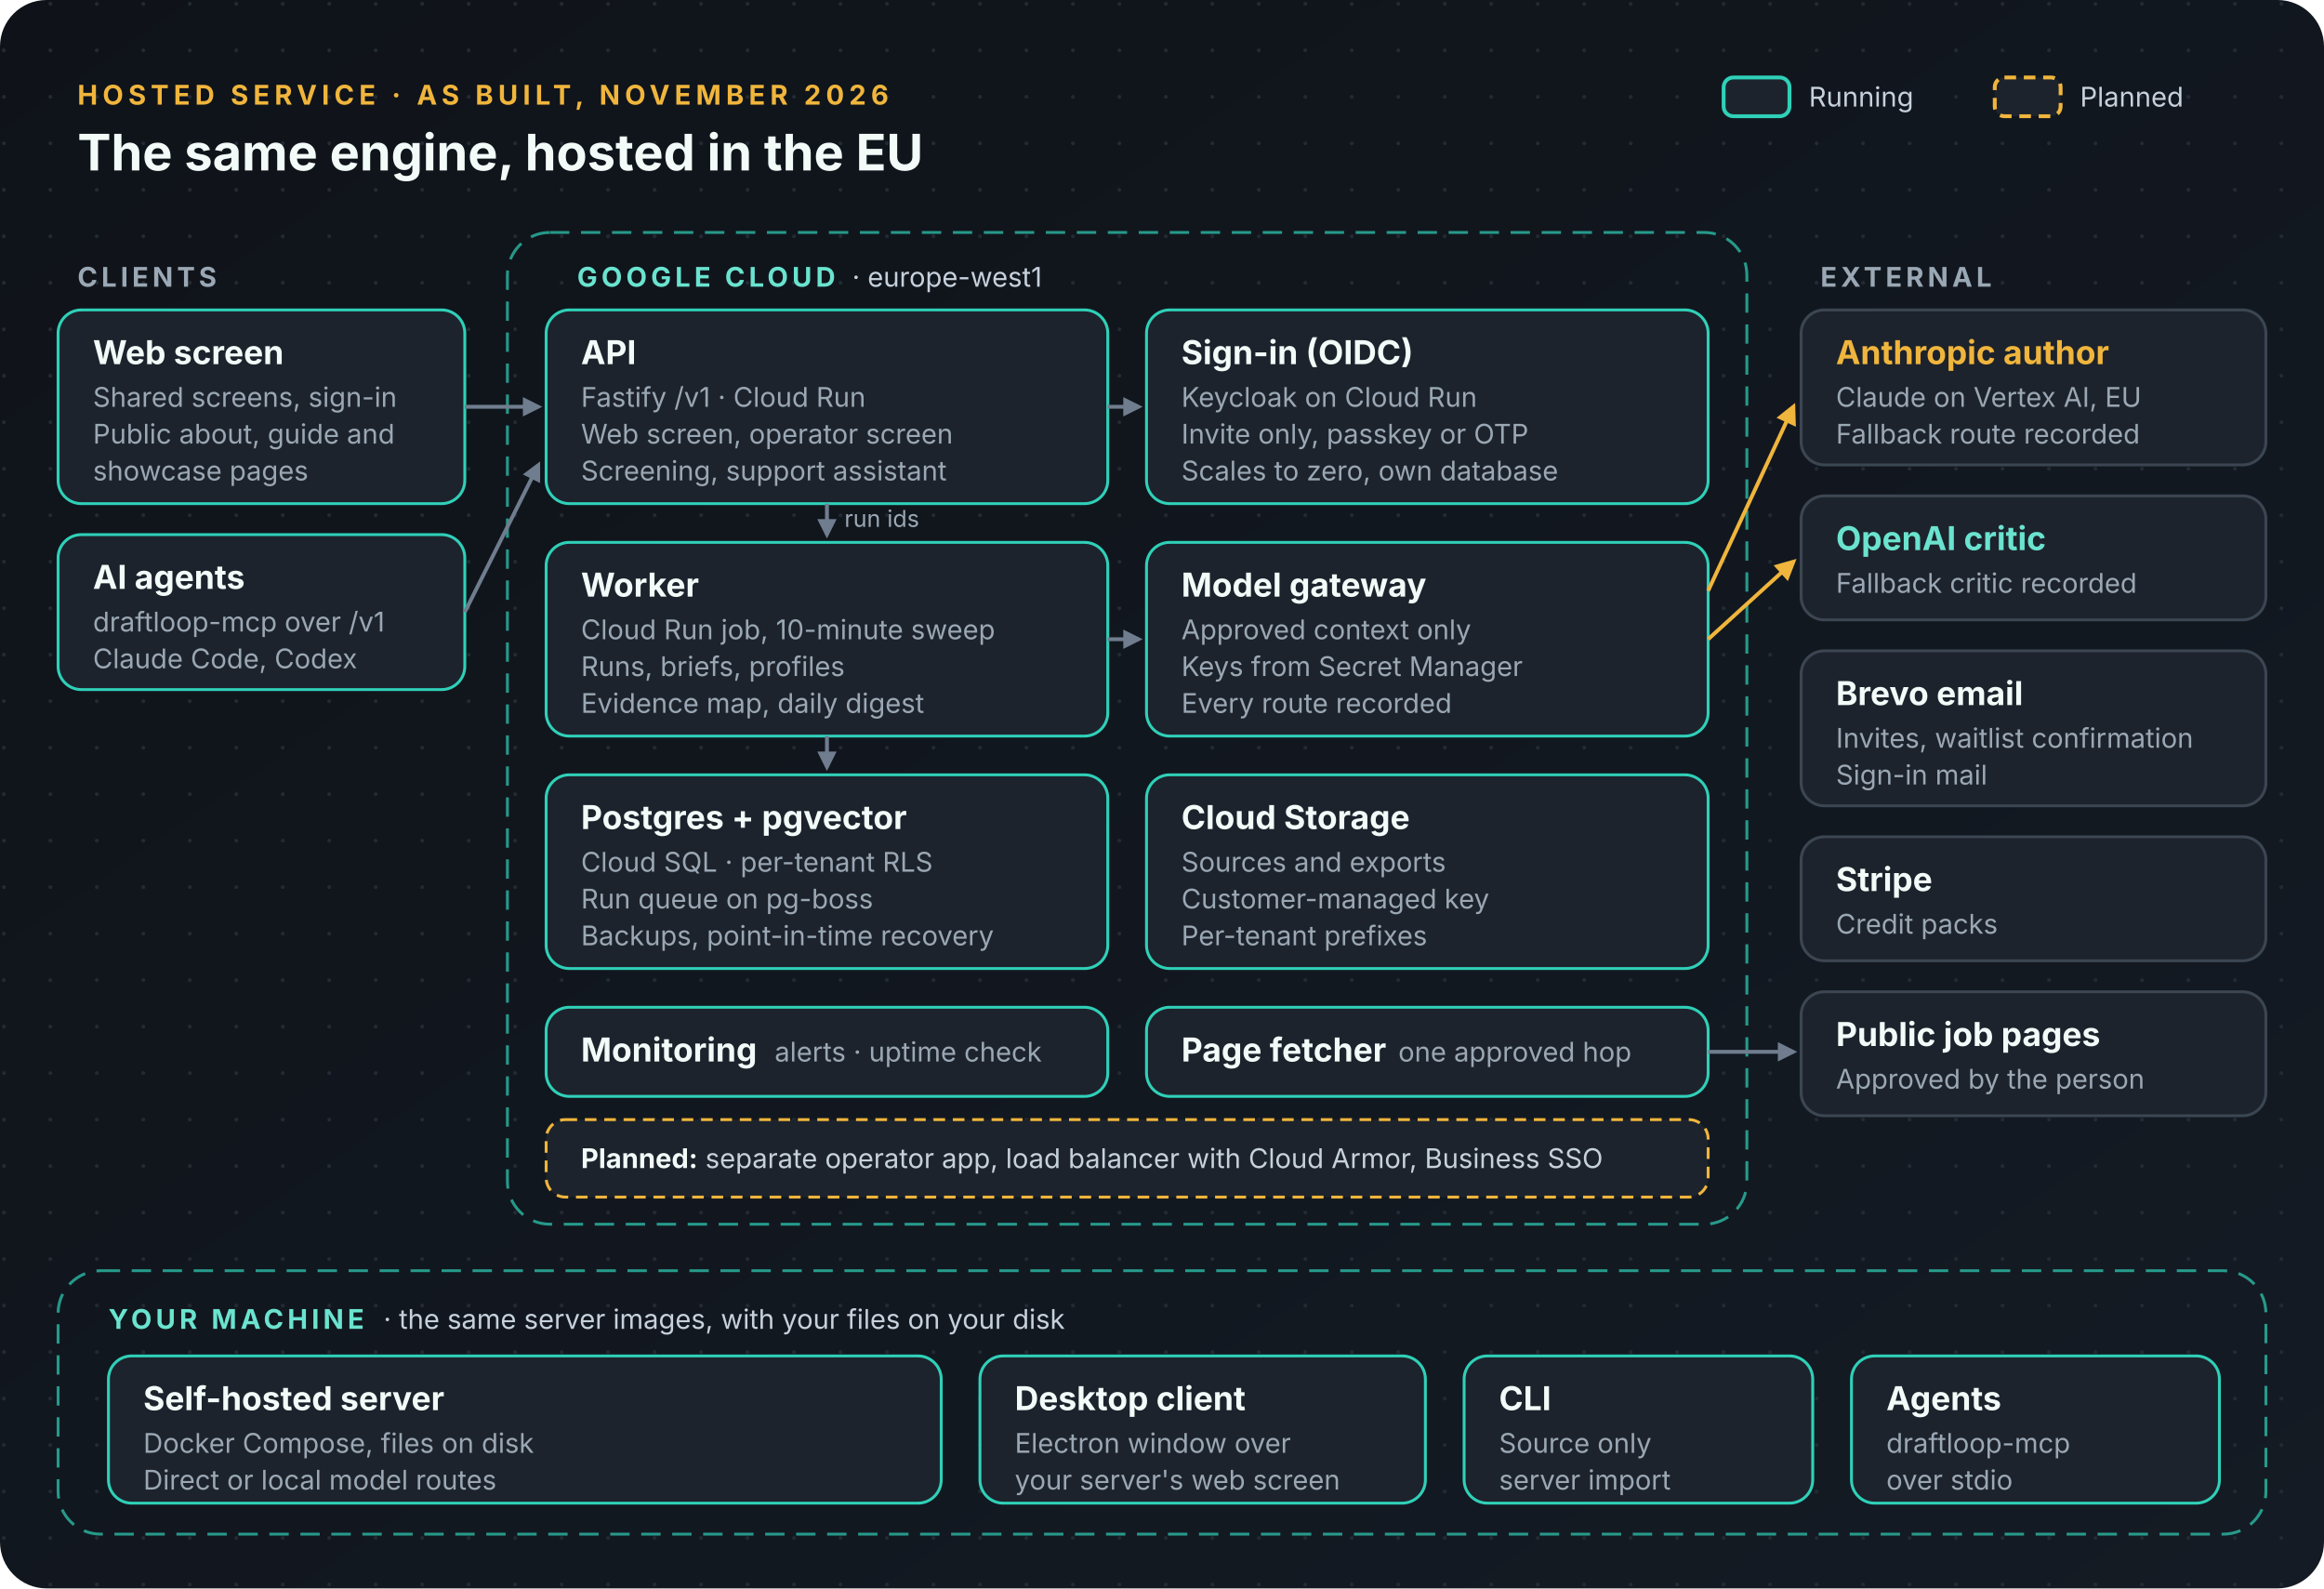
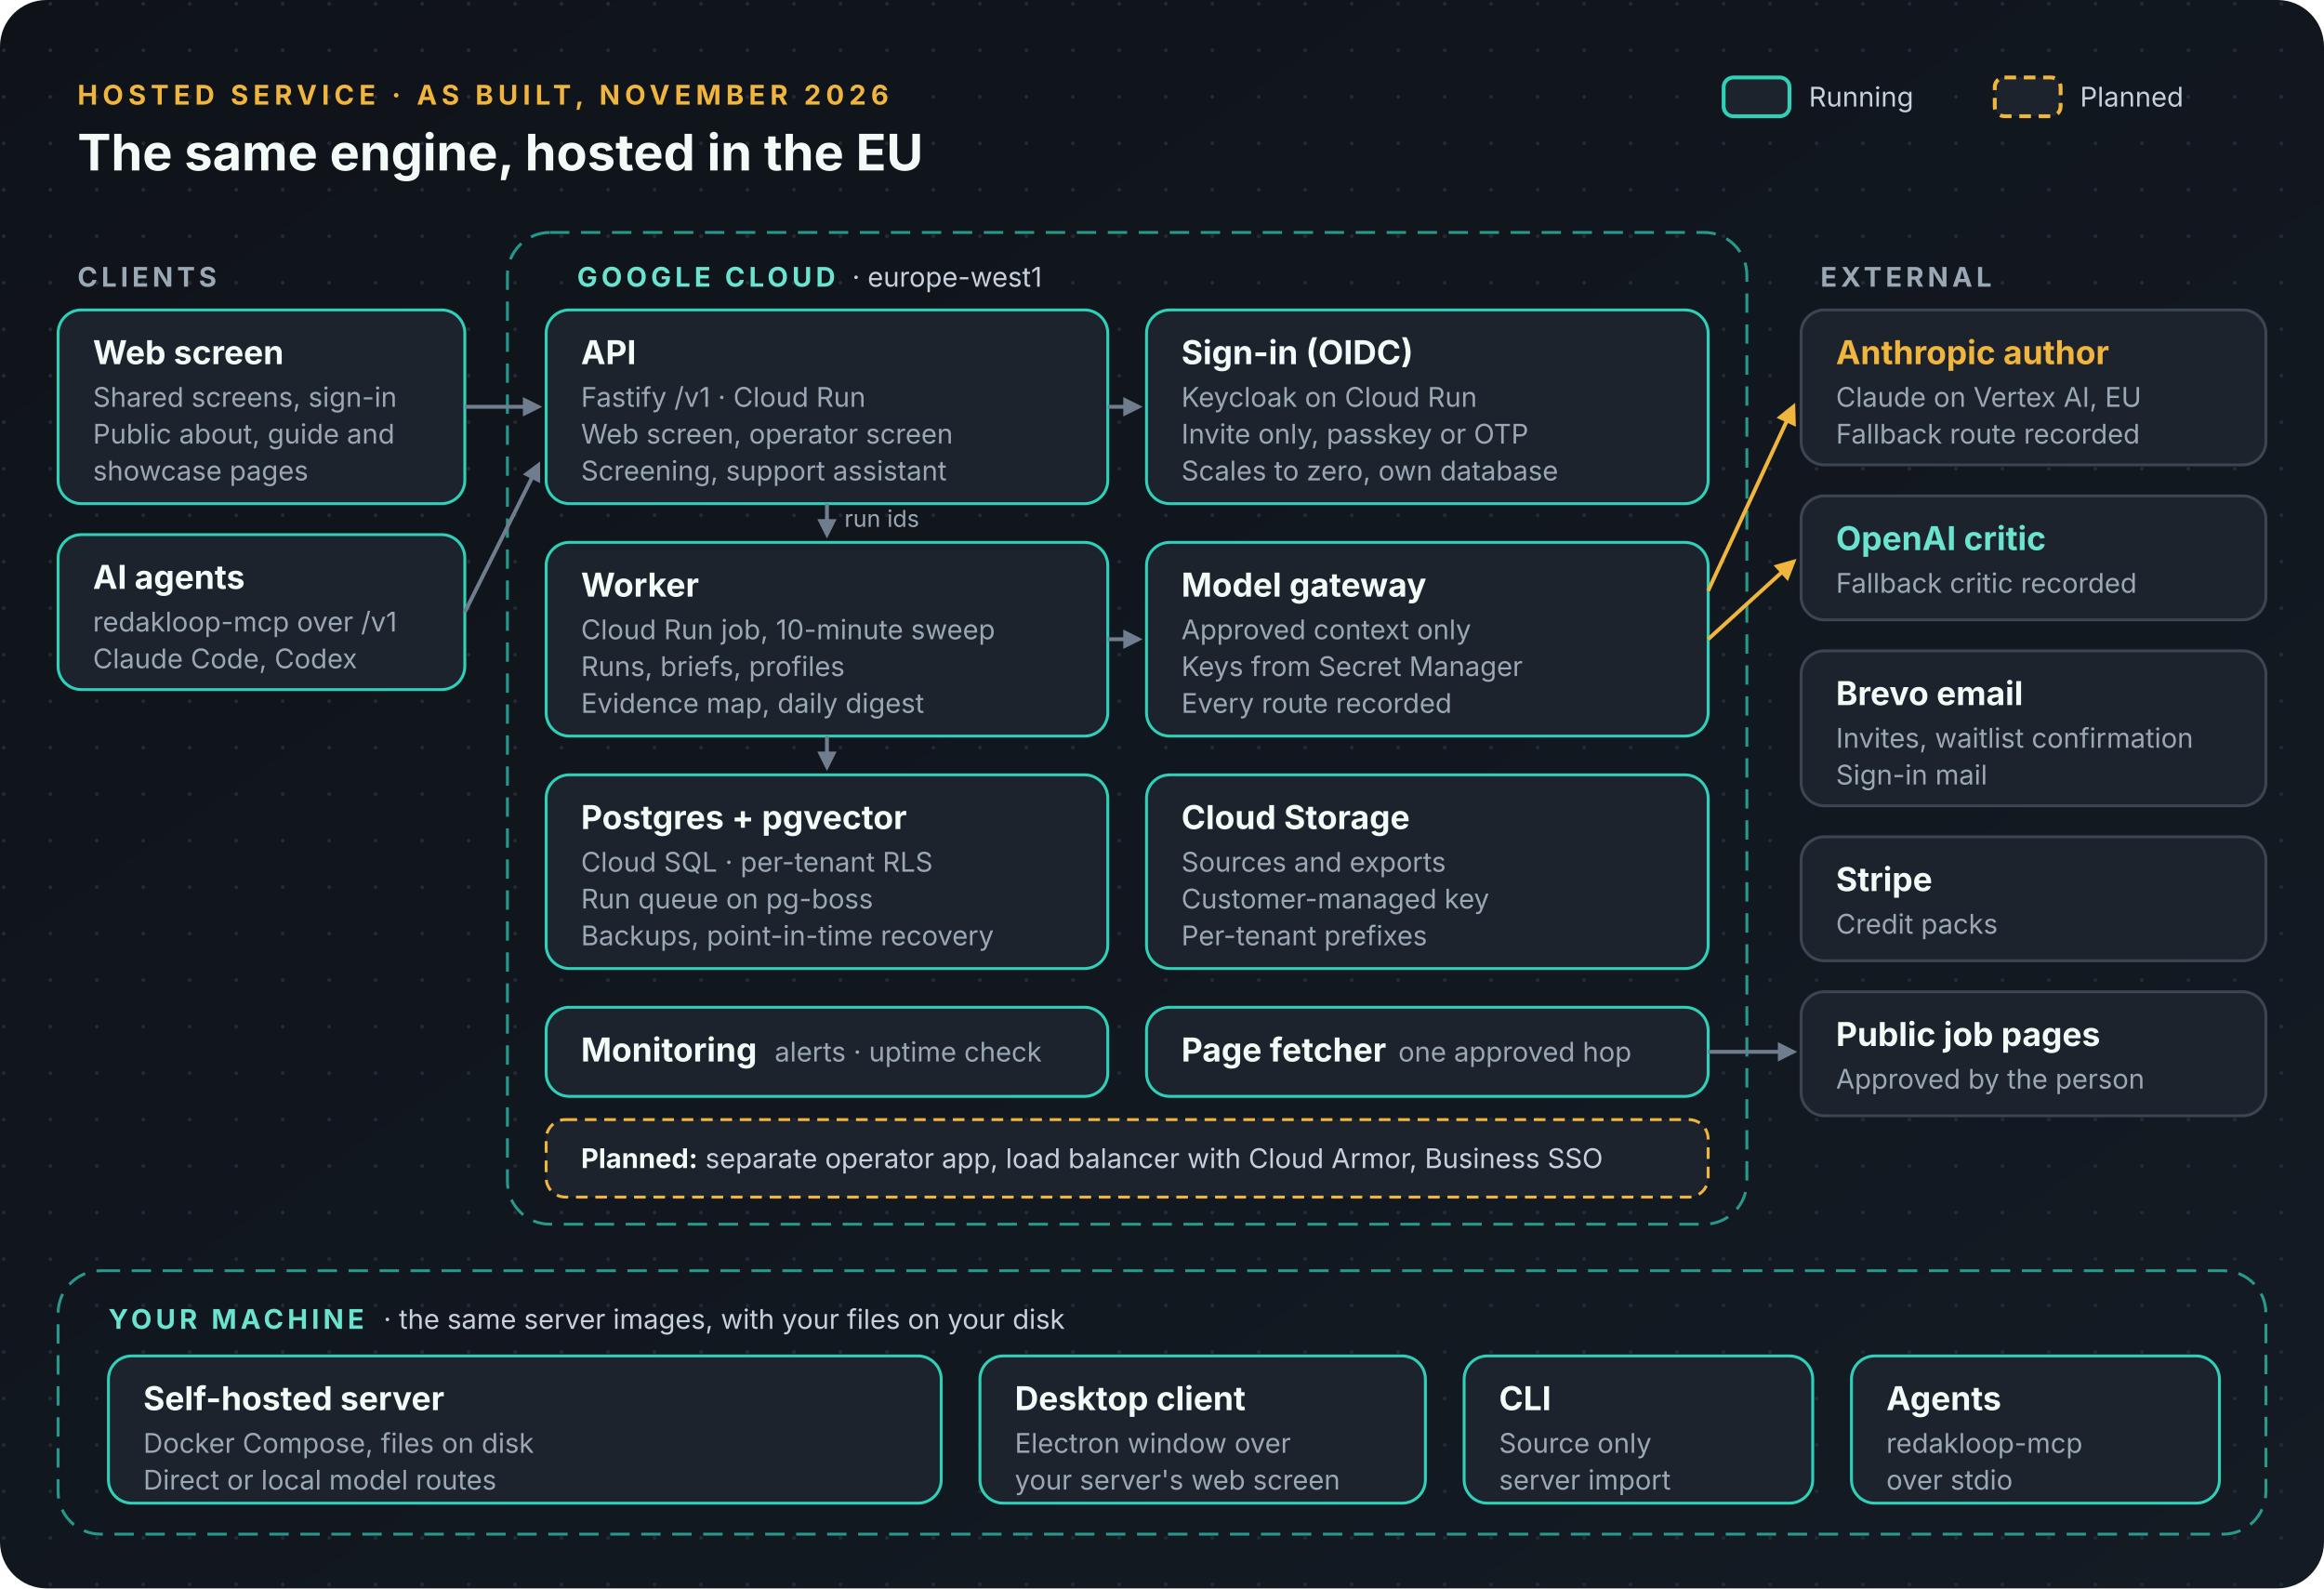
<svg xmlns="http://www.w3.org/2000/svg" width="1200" height="820" viewBox="0 0 1200 820" role="img" aria-labelledby="title desc">
  <defs>
    <linearGradient id="bg" x1="0" y1="0" x2="1" y2="1">
      <stop offset="0" stop-color="#0f1319" />
      <stop offset="1" stop-color="#141b24" />
    </linearGradient>
    <pattern id="dots" width="24" height="24" patternUnits="userSpaceOnUse">
      <circle cx="2" cy="2" r="1" fill="#232a33" />
    </pattern>
    <marker id="arrow" viewBox="0 0 10 10" refX="8" refY="5" markerWidth="10" markerHeight="10" markerUnits="userSpaceOnUse" orient="auto">
      <path d="M0 0 L10 5 L0 10 z" fill="#6f7d8e" />
    </marker>
    <marker id="arrowAmber" viewBox="0 0 10 10" refX="8" refY="5" markerWidth="11" markerHeight="11" markerUnits="userSpaceOnUse" orient="auto">
      <path d="M0 0 L10 5 L0 10 z" fill="#f0b53c" />
    </marker>
  </defs>
  <rect width="1200" height="820" rx="24" fill="url(#bg)" />
  <rect width="1200" height="820" rx="24" fill="url(#dots)" />
  <g font-family="Inter, 'Segoe UI', 'Helvetica Neue', Helvetica, Arial, sans-serif">
    <text x="40" y="54" font-size="14" fill="#f0b53c" font-weight="700" letter-spacing="2.5">HOSTED SERVICE · AS BUILT, NOVEMBER 2026</text>
    <text x="40" y="88" font-size="26" fill="#f2fbf8" font-weight="700">The same engine, hosted in the EU</text>
    <rect x="890" y="40" width="34" height="20" rx="5" fill="#1d232c" stroke="#2fd0b8" stroke-width="2" />
    <text x="934" y="55" font-size="14" fill="#c6d1dc">Running</text>
    <rect x="1030" y="40" width="34" height="20" rx="5" fill="#1d232c" stroke="#f0b53c" stroke-width="2" stroke-dasharray="6 4" />
    <text x="1074" y="55" font-size="14" fill="#c6d1dc">Planned</text>
    <text x="40" y="148" font-size="14" fill="#9aa7b4" font-weight="700" letter-spacing="2">CLIENTS</text>
    <rect x="30" y="160" width="210" height="100" rx="12" fill="#1d232c" stroke="#2fd0b8" stroke-width="1.5" />
    <text x="48" y="188" font-size="17" font-weight="700" fill="#f2fbf8">Web screen</text>
    <text x="48" y="210" font-size="14" fill="#9aa7b4">Shared screens, sign-in</text>
    <text x="48" y="229" font-size="14" fill="#9aa7b4">Public about, guide and</text>
    <text x="48" y="248" font-size="14" fill="#9aa7b4">showcase pages</text>
    <rect x="30" y="276" width="210" height="80" rx="12" fill="#1d232c" stroke="#2fd0b8" stroke-width="1.5" />
    <text x="48" y="304" font-size="17" font-weight="700" fill="#f2fbf8">AI agents</text>
-     <text x="48" y="326" font-size="14" fill="#9aa7b4">draftloop-mcp over /v1</text>
+     <text x="48" y="326" font-size="14" fill="#9aa7b4">redakloop-mcp over /v1</text>
    <text x="48" y="345" font-size="14" fill="#9aa7b4">Claude Code, Codex</text>
    <rect x="262" y="120" width="640" height="512" rx="22" fill="none" stroke="#2fd0b8" stroke-width="1.5" stroke-dasharray="10 6" opacity="0.7" />
    <text x="298" y="148" font-size="14" fill="#6ae3cf" font-weight="700" letter-spacing="2">GOOGLE CLOUD</text>
    <text x="440" y="148" font-size="14" fill="#c6d1dc">· europe-west1</text>
    <rect x="282" y="160" width="290" height="100" rx="12" fill="#1d232c" stroke="#2fd0b8" stroke-width="1.5" />
    <text x="300" y="188" font-size="17" font-weight="700" fill="#f2fbf8">API</text>
    <text x="300" y="210" font-size="14" fill="#9aa7b4">Fastify /v1 · Cloud Run</text>
    <text x="300" y="229" font-size="14" fill="#9aa7b4">Web screen, operator screen</text>
    <text x="300" y="248" font-size="14" fill="#9aa7b4">Screening, support assistant</text>
    <rect x="592" y="160" width="290" height="100" rx="12" fill="#1d232c" stroke="#2fd0b8" stroke-width="1.5" />
    <text x="610" y="188" font-size="17" font-weight="700" fill="#f2fbf8">Sign-in (OIDC)</text>
    <text x="610" y="210" font-size="14" fill="#9aa7b4">Keycloak on Cloud Run</text>
    <text x="610" y="229" font-size="14" fill="#9aa7b4">Invite only, passkey or OTP</text>
    <text x="610" y="248" font-size="14" fill="#9aa7b4">Scales to zero, own database</text>
    <rect x="282" y="280" width="290" height="100" rx="12" fill="#1d232c" stroke="#2fd0b8" stroke-width="1.5" />
    <text x="300" y="308" font-size="17" font-weight="700" fill="#f2fbf8">Worker</text>
    <text x="300" y="330" font-size="14" fill="#9aa7b4">Cloud Run job, 10-minute sweep</text>
    <text x="300" y="349" font-size="14" fill="#9aa7b4">Runs, briefs, profiles</text>
    <text x="300" y="368" font-size="14" fill="#9aa7b4">Evidence map, daily digest</text>
    <rect x="592" y="280" width="290" height="100" rx="12" fill="#1d232c" stroke="#2fd0b8" stroke-width="1.5" />
    <text x="610" y="308" font-size="17" font-weight="700" fill="#f2fbf8">Model gateway</text>
    <text x="610" y="330" font-size="14" fill="#9aa7b4">Approved context only</text>
    <text x="610" y="349" font-size="14" fill="#9aa7b4">Keys from Secret Manager</text>
    <text x="610" y="368" font-size="14" fill="#9aa7b4">Every route recorded</text>
    <rect x="282" y="400" width="290" height="100" rx="12" fill="#1d232c" stroke="#2fd0b8" stroke-width="1.5" />
    <text x="300" y="428" font-size="17" font-weight="700" fill="#f2fbf8">Postgres + pgvector</text>
    <text x="300" y="450" font-size="14" fill="#9aa7b4">Cloud SQL · per-tenant RLS</text>
    <text x="300" y="469" font-size="14" fill="#9aa7b4">Run queue on pg-boss</text>
    <text x="300" y="488" font-size="14" fill="#9aa7b4">Backups, point-in-time recovery</text>
    <rect x="592" y="400" width="290" height="100" rx="12" fill="#1d232c" stroke="#2fd0b8" stroke-width="1.5" />
    <text x="610" y="428" font-size="17" font-weight="700" fill="#f2fbf8">Cloud Storage</text>
    <text x="610" y="450" font-size="14" fill="#9aa7b4">Sources and exports</text>
    <text x="610" y="469" font-size="14" fill="#9aa7b4">Customer-managed key</text>
    <text x="610" y="488" font-size="14" fill="#9aa7b4">Per-tenant prefixes</text>
    <rect x="282" y="520" width="290" height="46" rx="12" fill="#1d232c" stroke="#2fd0b8" stroke-width="1.5" />
    <text x="300" y="548" font-size="17" font-weight="700" fill="#f2fbf8">Monitoring</text>
    <text x="400" y="548" font-size="14" fill="#9aa7b4">alerts · uptime check</text>
    <rect x="592" y="520" width="290" height="46" rx="12" fill="#1d232c" stroke="#2fd0b8" stroke-width="1.5" />
    <text x="610" y="548" font-size="17" font-weight="700" fill="#f2fbf8">Page fetcher</text>
    <text x="722" y="548" font-size="14" fill="#9aa7b4">one approved hop</text>
    <rect x="282" y="578" width="600" height="40" rx="10" fill="#1d232c" stroke="#f0b53c" stroke-width="1.5" stroke-dasharray="6 4" />
    <text x="300" y="603" font-size="14" fill="#c6d1dc">
      <tspan font-weight="700" fill="#f2fbf8">Planned:</tspan> separate operator app, load balancer with Cloud Armor, Business SSO</text>
    <text x="940" y="148" font-size="14" fill="#9aa7b4" font-weight="700" letter-spacing="2">EXTERNAL</text>
    <rect x="930" y="160" width="240" height="80" rx="12" fill="#1d232c" stroke="#3b4652" stroke-width="1.5" />
    <text x="948" y="188" font-size="17" font-weight="700" fill="#f0b53c">Anthropic author</text>
    <text x="948" y="210" font-size="14" fill="#9aa7b4">Claude on Vertex AI, EU</text>
    <text x="948" y="229" font-size="14" fill="#9aa7b4">Fallback route recorded</text>
    <rect x="930" y="256" width="240" height="64" rx="12" fill="#1d232c" stroke="#3b4652" stroke-width="1.5" />
    <text x="948" y="284" font-size="17" font-weight="700" fill="#6ae3cf">OpenAI critic</text>
    <text x="948" y="306" font-size="14" fill="#9aa7b4">Fallback critic recorded</text>
    <rect x="930" y="336" width="240" height="80" rx="12" fill="#1d232c" stroke="#3b4652" stroke-width="1.5" />
    <text x="948" y="364" font-size="17" font-weight="700" fill="#f2fbf8">Brevo email</text>
    <text x="948" y="386" font-size="14" fill="#9aa7b4">Invites, waitlist confirmation</text>
    <text x="948" y="405" font-size="14" fill="#9aa7b4">Sign-in mail</text>
    <rect x="930" y="432" width="240" height="64" rx="12" fill="#1d232c" stroke="#3b4652" stroke-width="1.5" />
    <text x="948" y="460" font-size="17" font-weight="700" fill="#f2fbf8">Stripe</text>
    <text x="948" y="482" font-size="14" fill="#9aa7b4">Credit packs</text>
    <rect x="930" y="512" width="240" height="64" rx="12" fill="#1d232c" stroke="#3b4652" stroke-width="1.5" />
    <text x="948" y="540" font-size="17" font-weight="700" fill="#f2fbf8">Public job pages</text>
    <text x="948" y="562" font-size="14" fill="#9aa7b4">Approved by the person</text>
    <g stroke="#6f7d8e" stroke-width="2" fill="none" marker-end="url(#arrow)">
      <path d="M240 210 L278 210" />
      <path d="M240 316 L278 240" />
      <path d="M572 210 L588 210" />
      <path d="M427 260 L427 276" />
      <path d="M572 330 L588 330" />
      <path d="M427 380 L427 396" />
      <path d="M882 543 L926 543" />
    </g>
    <g stroke="#f0b53c" stroke-width="2" fill="none" marker-end="url(#arrowAmber)">
      <path d="M882 305 L926 210" />
      <path d="M882 330 L926 290" />
    </g>
    <text x="436" y="272" font-size="12" fill="#9aa7b4">run ids</text>
    <text x="436" y="392" font-size="12" fill="#9aa7b4" />
    <rect x="30" y="656" width="1140" height="136" rx="22" fill="none" stroke="#2fd0b8" stroke-width="1.5" stroke-dasharray="10 6" opacity="0.7" />
    <text x="56" y="686" font-size="14" fill="#6ae3cf" font-weight="700" letter-spacing="2">YOUR MACHINE</text>
    <text x="198" y="686" font-size="14" fill="#c6d1dc">· the same server images, with your files on your disk</text>
    <rect x="56" y="700" width="430" height="76" rx="12" fill="#1d232c" stroke="#2fd0b8" stroke-width="1.5" />
    <text x="74" y="728" font-size="17" font-weight="700" fill="#f2fbf8">Self-hosted server</text>
    <text x="74" y="750" font-size="14" fill="#9aa7b4">Docker Compose, files on disk</text>
    <text x="74" y="769" font-size="14" fill="#9aa7b4">Direct or local model routes</text>
    <rect x="506" y="700" width="230" height="76" rx="12" fill="#1d232c" stroke="#2fd0b8" stroke-width="1.5" />
    <text x="524" y="728" font-size="17" font-weight="700" fill="#f2fbf8">Desktop client</text>
    <text x="524" y="750" font-size="14" fill="#9aa7b4">Electron window over</text>
    <text x="524" y="769" font-size="14" fill="#9aa7b4">your server's web screen</text>
    <rect x="756" y="700" width="180" height="76" rx="12" fill="#1d232c" stroke="#2fd0b8" stroke-width="1.5" />
    <text x="774" y="728" font-size="17" font-weight="700" fill="#f2fbf8">CLI</text>
    <text x="774" y="750" font-size="14" fill="#9aa7b4">Source only</text>
    <text x="774" y="769" font-size="14" fill="#9aa7b4">server import</text>
    <rect x="956" y="700" width="190" height="76" rx="12" fill="#1d232c" stroke="#2fd0b8" stroke-width="1.5" />
    <text x="974" y="728" font-size="17" font-weight="700" fill="#f2fbf8">Agents</text>
-     <text x="974" y="750" font-size="14" fill="#9aa7b4">draftloop-mcp</text>
+     <text x="974" y="750" font-size="14" fill="#9aa7b4">redakloop-mcp</text>
    <text x="974" y="769" font-size="14" fill="#9aa7b4">over stdio</text>
  </g>
</svg>
